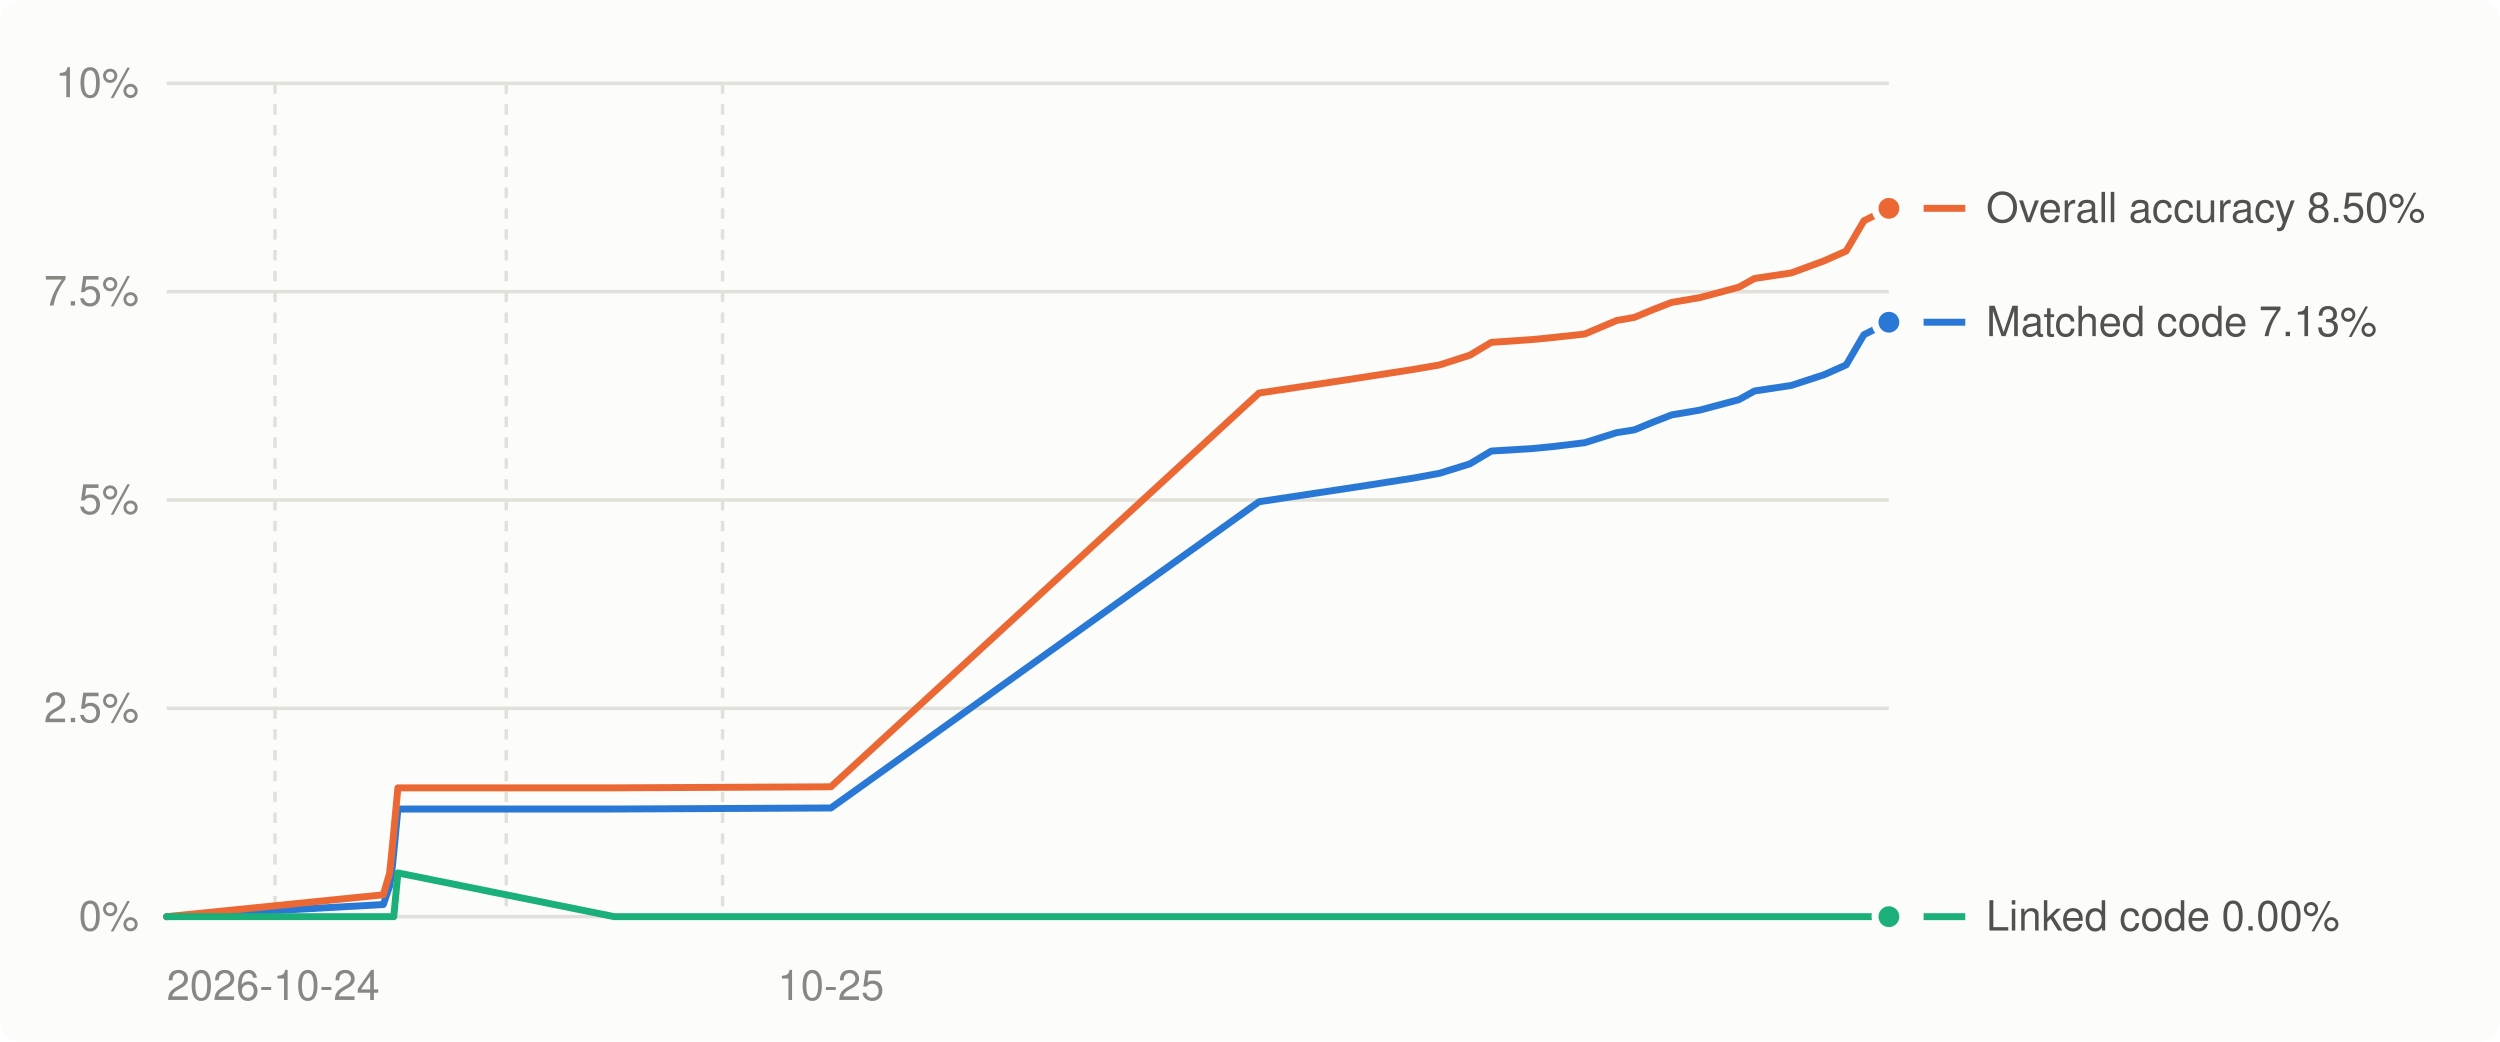
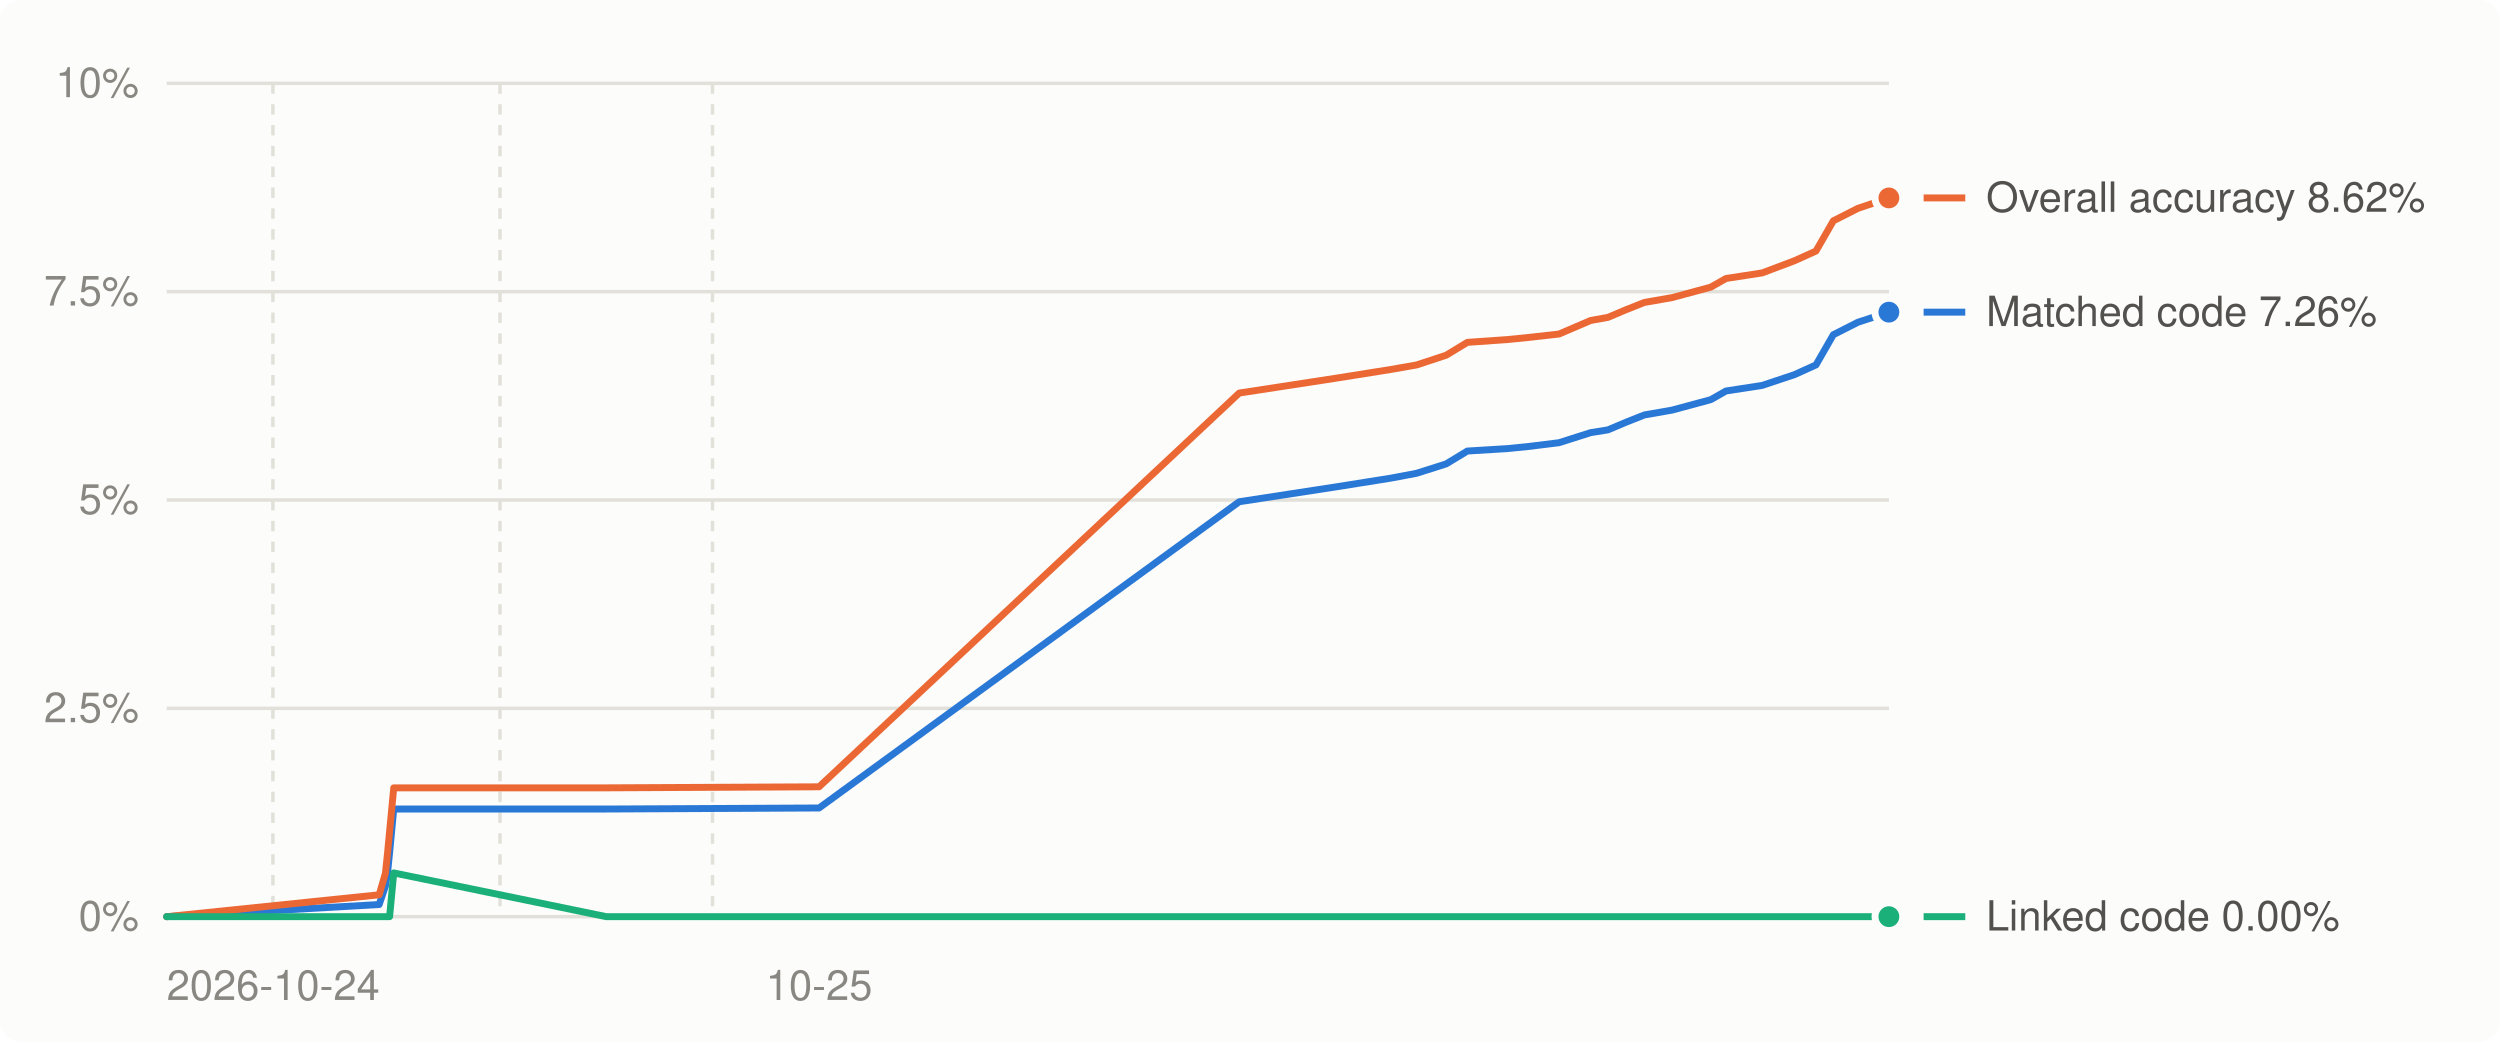
<svg xmlns="http://www.w3.org/2000/svg" viewBox="0 0 720 300" width="720" height="300" role="img" aria-label="Decompilation progress over time (USA)">
  <style>
.bg{fill:#fcfcfb}.grid{stroke:#e1e0d9}.muted{fill:#898781}.lbl{fill:#52514e}.ln0{stroke:#2a78d6}.dot0{fill:#2a78d6;stroke:#fcfcfb}.ln1{stroke:#eb6834}.dot1{fill:#eb6834;stroke:#fcfcfb}.ln2{stroke:#1baf7a}.dot2{fill:#1baf7a;stroke:#fcfcfb}
@media (prefers-color-scheme: dark){.bg{fill:#1a1a19}.grid{stroke:#2c2c2a}.muted{fill:#898781}.lbl{fill:#c3c2b7}.ln0{stroke:#3987e5}.dot0{fill:#3987e5;stroke:#1a1a19}.ln1{stroke:#d95926}.dot1{fill:#d95926;stroke:#1a1a19}.ln2{stroke:#199e70}.dot2{fill:#199e70;stroke:#1a1a19}}
text{font:12px -apple-system,BlinkMacSystemFont,'Segoe UI',Helvetica,Arial,sans-serif}
</style>
  <rect class="bg" width="720" height="300" rx="6" />
  <line x1="48" x2="544" y1="264.0" y2="264.0" class="grid" stroke-width="1" />
  <text x="40" y="268.0" class="muted" text-anchor="end">0%</text>
  <line x1="48" x2="544" y1="204.0" y2="204.0" class="grid" stroke-width="1" />
  <text x="40" y="208.0" class="muted" text-anchor="end">2.5%</text>
  <line x1="48" x2="544" y1="144.0" y2="144.0" class="grid" stroke-width="1" />
  <text x="40" y="148.0" class="muted" text-anchor="end">5%</text>
  <line x1="48" x2="544" y1="84.0" y2="84.0" class="grid" stroke-width="1" />
  <text x="40" y="88.0" class="muted" text-anchor="end">7.5%</text>
  <line x1="48" x2="544" y1="24.0" y2="24.0" class="grid" stroke-width="1" />
  <text x="40" y="28.0" class="muted" text-anchor="end">10%</text>
-   <line x1="79.2" x2="79.2" y1="24" y2="264" class="grid" stroke-width="1" stroke-dasharray="3 3" />
-   <line x1="145.8" x2="145.8" y1="24" y2="264" class="grid" stroke-width="1" stroke-dasharray="3 3" />
-   <line x1="208.1" x2="208.1" y1="24" y2="264" class="grid" stroke-width="1" stroke-dasharray="3 3" />
+   <line x1="78.6" x2="78.6" y1="24" y2="264" class="grid" stroke-width="1" stroke-dasharray="3 3" />
+   <line x1="144.0" x2="144.0" y1="24" y2="264" class="grid" stroke-width="1" stroke-dasharray="3 3" />
+   <line x1="205.2" x2="205.2" y1="24" y2="264" class="grid" stroke-width="1" stroke-dasharray="3 3" />
  <text class="muted" x="48.0" y="288" text-anchor="start">2026-10-24</text>
-   <text class="muted" x="239.3" y="288" text-anchor="middle">10-25</text>
-   <polyline points="48.0,264.0 110.4,260.5 112.2,255.2 112.8,251.5 113.4,245.6 114.0,239.3 114.6,233.0 176.9,233.0 239.3,232.7 362.6,144.5 391.0,140.2 407.0,137.7 414.6,136.3 423.3,133.6 429.5,129.9 441.2,129.2 447.3,128.6 456.4,127.5 465.6,124.6 470.7,123.8 476.0,121.6 481.4,119.5 489.6,118.1 500.8,115.1 505.3,112.6 515.9,111.0 525.4,107.9 531.7,105.1 536.8,96.4 544.0,92.8" fill="none" class="ln0" stroke-width="2" stroke-linejoin="round" stroke-linecap="round" />
-   <polyline points="48.0,264.0 110.4,257.7 112.2,251.5 112.8,245.8 113.4,239.5 114.0,233.2 114.6,226.9 176.9,226.9 239.3,226.6 362.6,113.2 391.0,108.9 407.0,106.4 414.6,105.1 423.3,102.3 429.5,98.6 441.2,97.8 447.3,97.2 456.4,96.2 465.6,92.3 470.7,91.4 476.0,89.2 481.4,87.1 489.6,85.7 500.8,82.7 505.3,80.2 515.9,78.6 525.4,75.1 531.7,72.3 536.8,63.6 544.0,60.0" fill="none" class="ln1" stroke-width="2" stroke-linejoin="round" stroke-linecap="round" />
-   <polyline points="48.0,264.0 110.4,264.0 112.2,264.0 112.8,264.0 113.4,264.0 114.0,257.7 114.6,251.4 176.9,264.0 239.3,264.0 362.6,264.0 391.0,264.0 407.0,264.0 414.6,264.0 423.3,264.0 429.5,264.0 441.2,264.0 447.3,264.0 456.4,264.0 465.6,264.0 470.7,264.0 476.0,264.0 481.4,264.0 489.6,264.0 500.8,264.0 505.3,264.0 515.9,264.0 525.4,264.0 531.7,264.0 536.8,264.0 544.0,264.0" fill="none" class="ln2" stroke-width="2" stroke-linejoin="round" stroke-linecap="round" />
-   <circle cx="544.0" cy="92.8" r="4" class="dot0" stroke-width="2" />
-   <circle cx="544.0" cy="60.0" r="4" class="dot1" stroke-width="2" />
+   <text class="muted" x="235.9" y="288" text-anchor="middle">10-25</text>
+   <polyline points="48.0,264.0 109.2,260.5 111.0,255.2 111.6,251.5 112.2,245.6 112.8,239.3 113.4,233.0 174.6,233.0 235.9,232.7 356.9,144.5 384.9,140.2 400.6,137.7 408.0,136.3 416.5,133.6 422.6,129.9 434.1,129.2 440.1,128.6 449.0,127.5 458.1,124.6 463.1,123.8 468.3,121.6 473.6,119.5 481.6,118.1 492.7,115.1 497.1,112.6 507.5,111.0 516.8,107.9 523.0,105.1 528.0,96.4 535.1,92.8 544.0,89.9" fill="none" class="ln0" stroke-width="2" stroke-linejoin="round" stroke-linecap="round" />
+   <polyline points="48.0,264.0 109.2,257.7 111.0,251.5 111.6,245.8 112.2,239.5 112.8,233.2 113.4,226.9 174.6,226.9 235.9,226.6 356.9,113.2 384.9,108.9 400.6,106.4 408.0,105.1 416.5,102.3 422.6,98.6 434.1,97.8 440.1,97.2 449.0,96.2 458.1,92.3 463.1,91.4 468.3,89.2 473.6,87.1 481.6,85.7 492.7,82.7 497.1,80.2 507.5,78.6 516.8,75.1 523.0,72.3 528.0,63.6 535.1,60.0 544.0,57.0" fill="none" class="ln1" stroke-width="2" stroke-linejoin="round" stroke-linecap="round" />
+   <polyline points="48.0,264.0 109.2,264.0 111.0,264.0 111.6,264.0 112.2,264.0 112.8,257.7 113.4,251.4 174.6,264.0 235.9,264.0 356.9,264.0 384.9,264.0 400.6,264.0 408.0,264.0 416.5,264.0 422.6,264.0 434.1,264.0 440.1,264.0 449.0,264.0 458.1,264.0 463.1,264.0 468.3,264.0 473.6,264.0 481.6,264.0 492.7,264.0 497.1,264.0 507.5,264.0 516.8,264.0 523.0,264.0 528.0,264.0 535.1,264.0 544.0,264.0" fill="none" class="ln2" stroke-width="2" stroke-linejoin="round" stroke-linecap="round" />
+   <circle cx="544.0" cy="89.9" r="4" class="dot0" stroke-width="2" />
+   <circle cx="544.0" cy="57.0" r="4" class="dot1" stroke-width="2" />
  <circle cx="544.0" cy="264.0" r="4" class="dot2" stroke-width="2" />
  <line x1="554" x2="566" y1="264.0" y2="264.0" class="ln2" stroke-width="2" />
  <text class="lbl" x="572" y="268.0">Linked code 0.00%</text>
-   <line x1="554" x2="566" y1="92.8" y2="92.8" class="ln0" stroke-width="2" />
-   <text class="lbl" x="572" y="96.8">Matched code 7.13%</text>
-   <line x1="554" x2="566" y1="60.0" y2="60.0" class="ln1" stroke-width="2" />
-   <text class="lbl" x="572" y="64.0">Overall accuracy 8.50%</text>
+   <line x1="554" x2="566" y1="89.9" y2="89.9" class="ln0" stroke-width="2" />
+   <text class="lbl" x="572" y="93.9">Matched code 7.26%</text>
+   <line x1="554" x2="566" y1="57.0" y2="57.0" class="ln1" stroke-width="2" />
+   <text class="lbl" x="572" y="61.0">Overall accuracy 8.62%</text>
</svg>
